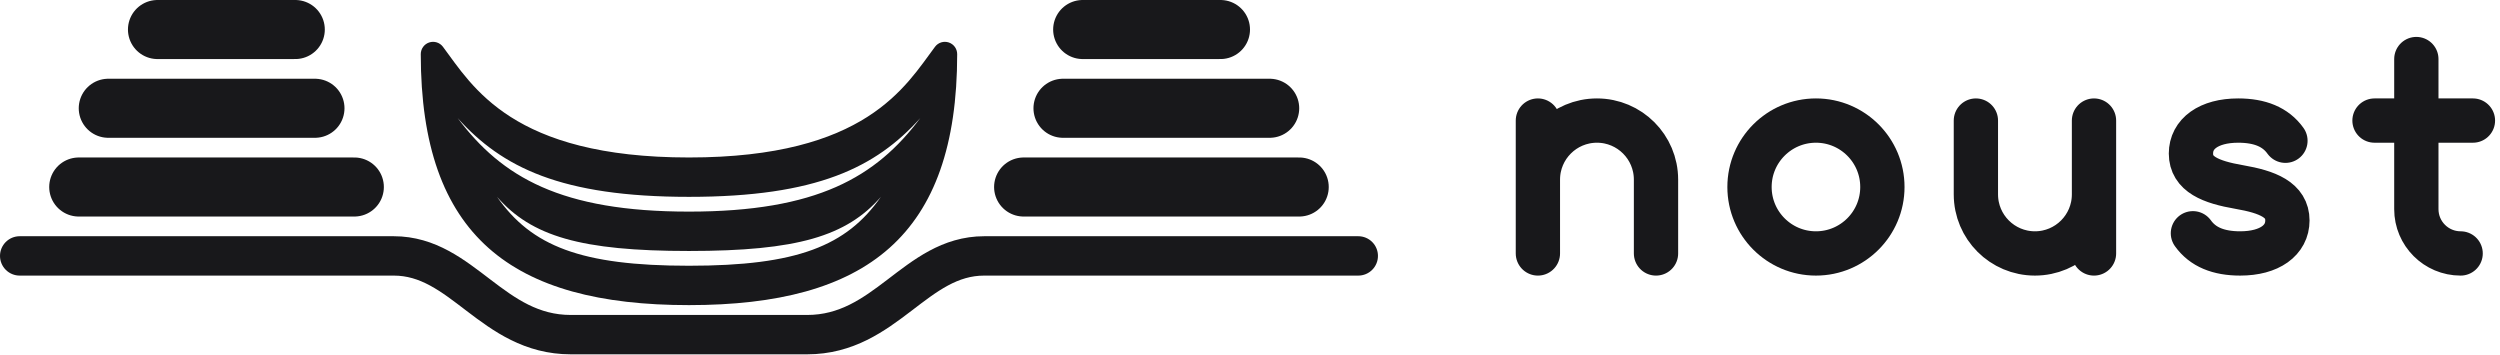
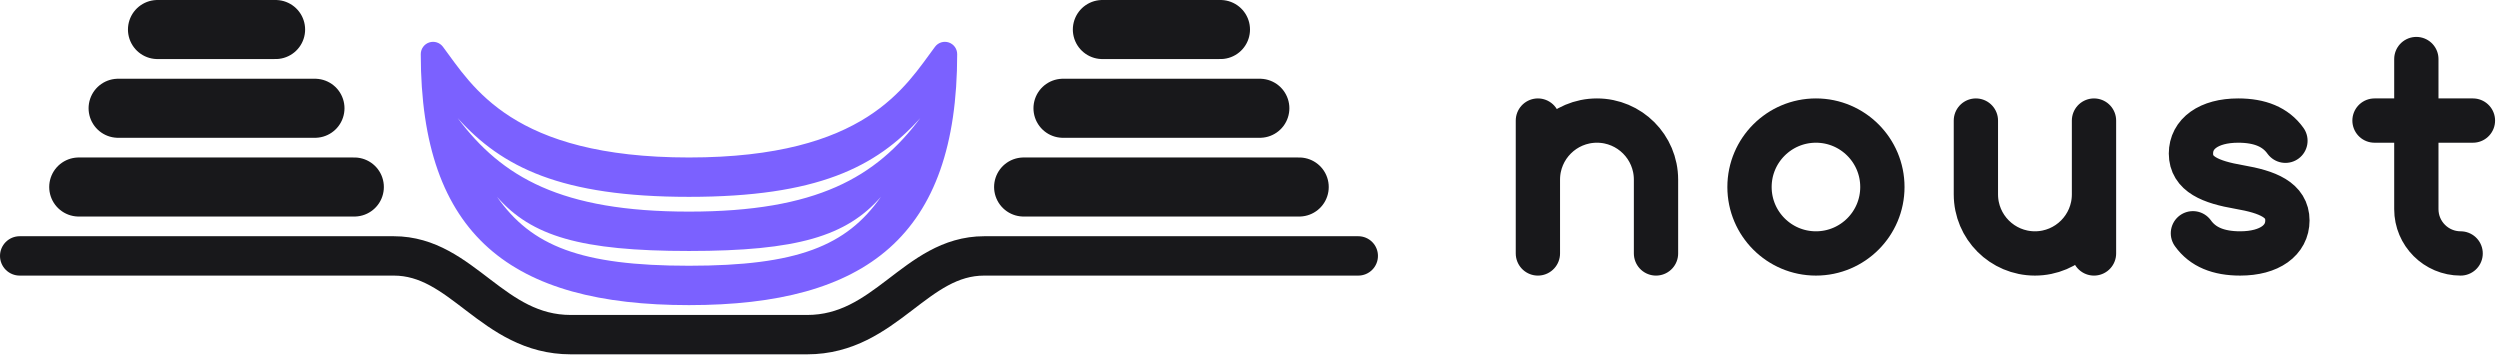
<svg xmlns="http://www.w3.org/2000/svg" viewBox="0 0 254 36" width="254" height="36" color="#18181b" fill="none">
-   <g id="noust-wordmark" stroke-linecap="round" stroke-linejoin="round">
+   <g id="noust-wordmark" fill="none" stroke-linecap="round" stroke-linejoin="round">
    <path d="M2 26H40C47 26 50 34 58 34H82C90 34 93 26 100 26H138" stroke="currentColor" stroke-width="4" />
-     <path d="M8 19H36M11 11H32M16 3H30M104 19H132M108 11H129M110 3H124" stroke="currentColor" stroke-width="6" />
-     <path d="M42.75 5.5A1.25 1.25 0 0 1 45 4.75C48 8.75 52 16 70 16C88 16 92 8.75 95 4.75A1.25 1.25 0 0 1 97.25 5.5C97.25 24 88 31 70 31C52 31 42.75 24 42.75 5.5ZM46.5 12C51 17 57 20 70 20C83 20 89 17 93.5 12C89 18 83 21.5 70 21.5C57 21.5 51 18 46.5 12ZM50.5 20C54 24 59 25.5 70 25.5C81 25.5 86 24 89.5 20C86 25 81 27 70 27C59 27 54 25 50.5 20Z" fill="currentColor" fill-rule="evenodd" />
+     <path d="M8 19H36M12 11H32M16 3H28M104 19H132M108 11H128M112 3H124" stroke="currentColor" stroke-width="6" />
+     <path d="M42.75 5.5A1.25 1.25 0 0 1 45 4.75C48 8.75 52 16 70 16C88 16 92 8.75 95 4.75A1.25 1.25 0 0 1 97.25 5.5C97.25 24 88 31 70 31C52 31 42.75 24 42.75 5.5ZM46.5 12C51 17 57 20 70 20C83 20 89 17 93.5 12C89 18 83 21.5 70 21.5C57 21.5 51 18 46.5 12ZM50.5 20C54 24 59 25.5 70 25.5C81 25.5 86 24 89.5 20C86 25 81 27 70 27C59 27 54 25 50.5 20Z" fill="#7b61ff" fill-rule="evenodd" />
    <path d="M156.25 12.25V25.75M156.25 18.25A6 6 0 0 1 168.25 18.25V25.75M200.75 12.25V19.75A6 6 0 0 0 212.75 19.75M212.75 12.25V25.75M232.2 14.3C231.2 12.9 229.6 12.25 227.4 12.25C224.4 12.25 222.6 13.6 222.6 15.6C222.6 17.7 224.6 18.5 227.5 19C230.4 19.5 232.4 20.3 232.4 22.4C232.4 24.4 230.6 25.75 227.6 25.75C225.4 25.75 223.8 25.1 222.8 23.7M241.25 12.25H251.25M245.5 6V21.25A4.5 4.5 0 0 0 250 25.75" stroke="currentColor" stroke-width="4.5" />
    <circle cx="184.5" cy="19" r="6.75" stroke="currentColor" stroke-width="4.5" />
  </g>
</svg>
